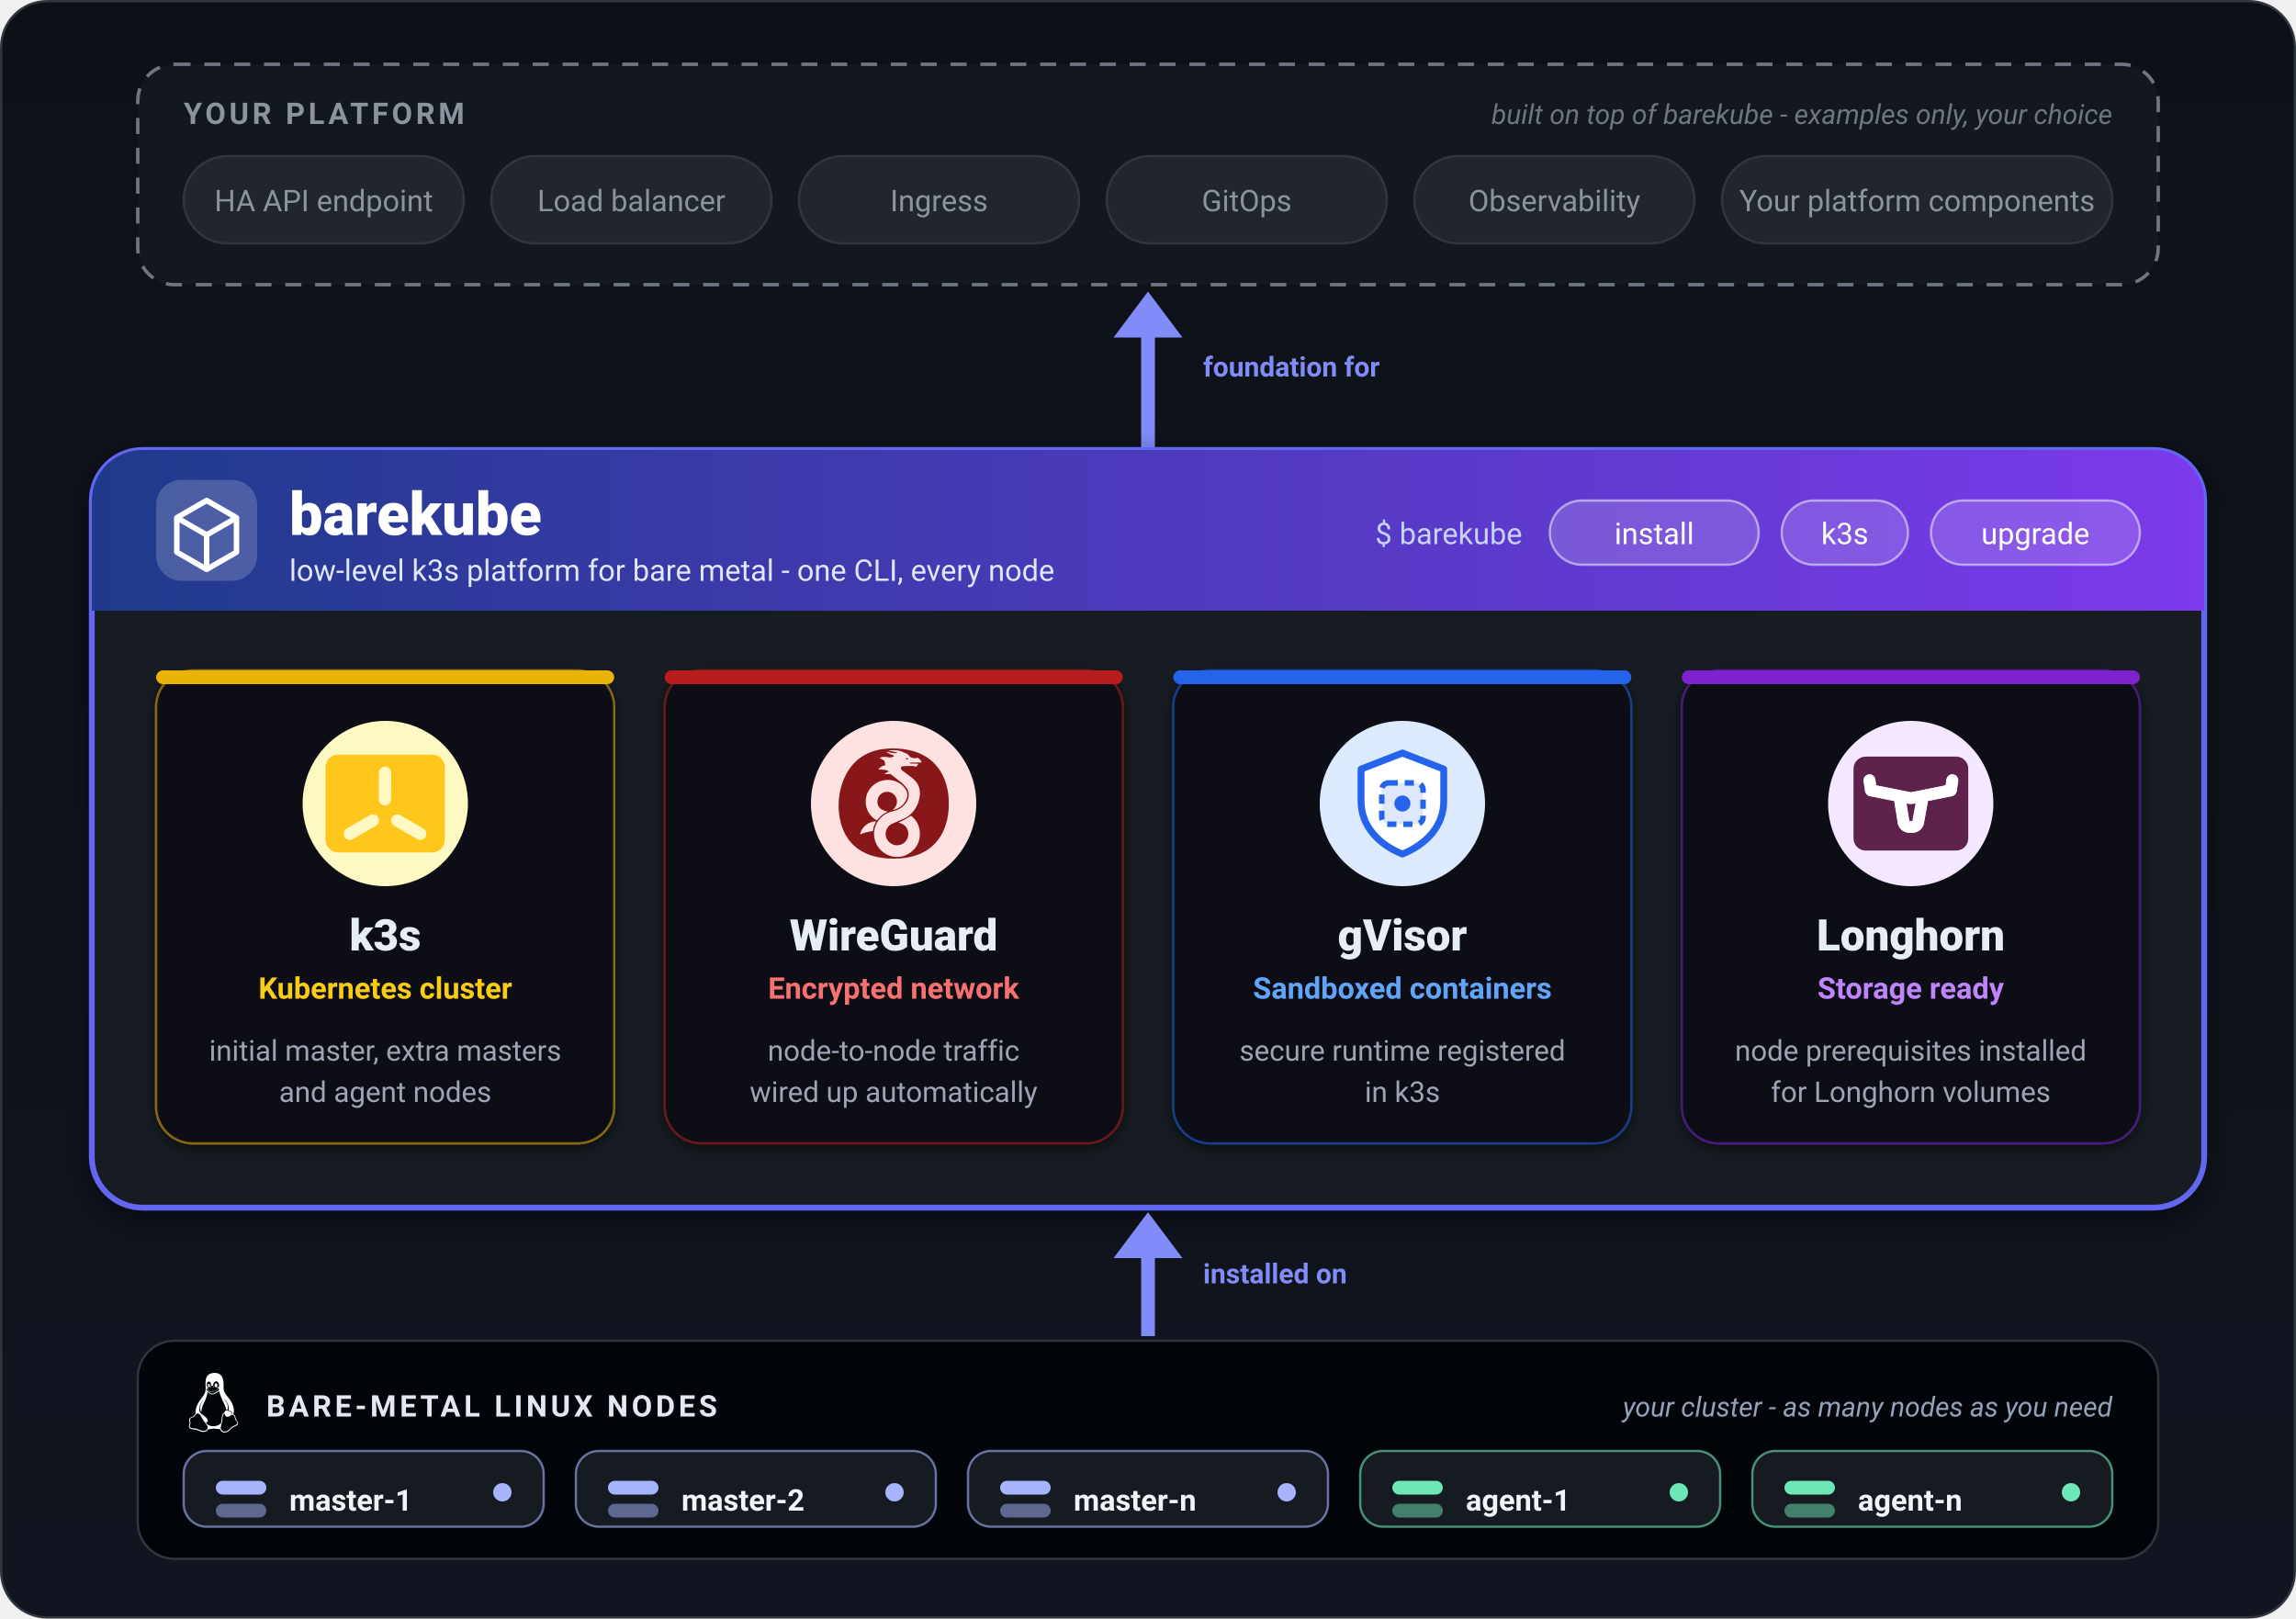
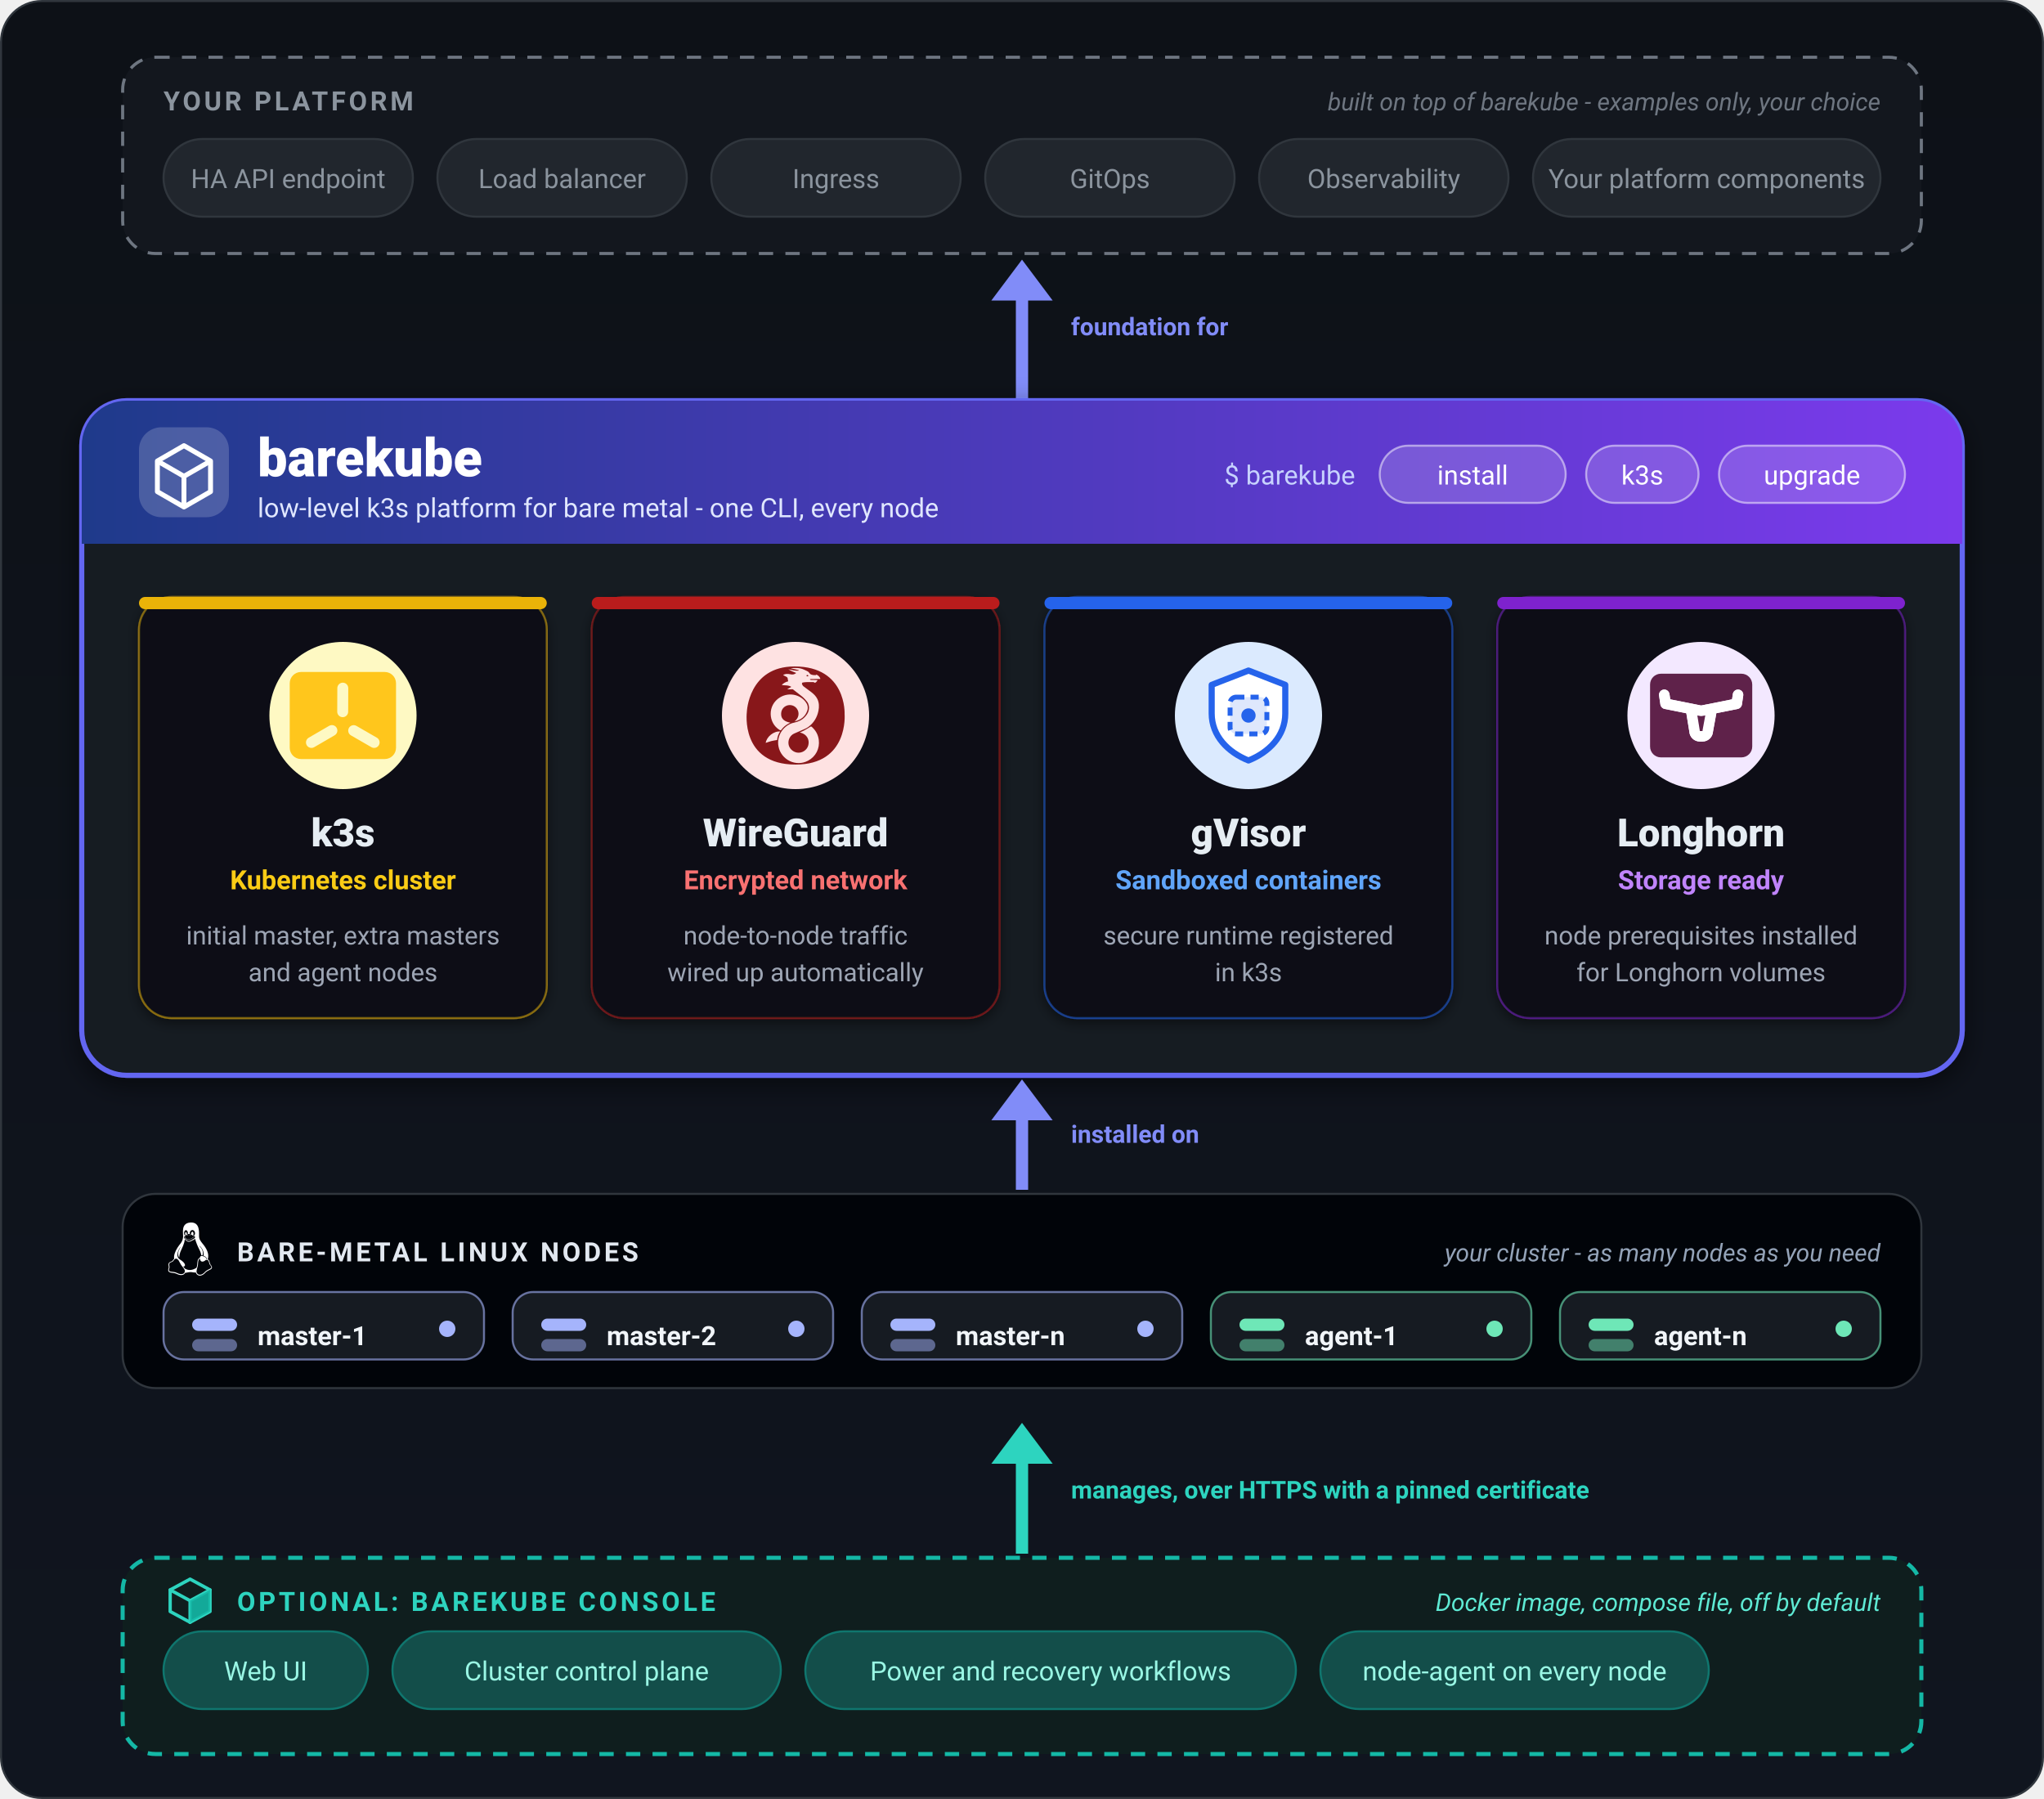
- <svg xmlns="http://www.w3.org/2000/svg" viewBox="0 0 1000 705" width="1000" height="705" role="img" aria-labelledby="t d">
+ <svg xmlns="http://www.w3.org/2000/svg" viewBox="0 0 1000 880" width="1000" height="880" role="img" aria-labelledby="t d">
  <defs>
    <linearGradient id="hdr" x1="0" y1="0" x2="1" y2="0">
      <stop offset="0" stop-color="#1e3a8a" />
      <stop offset="1" stop-color="#7c3aed" />
    </linearGradient>
    <linearGradient id="bg" x1="0" y1="0" x2="0" y2="1">
      <stop offset="0" stop-color="#0d1117" />
      <stop offset="1" stop-color="#10151f" />
    </linearGradient>
    <filter id="sh" x="-10%" y="-10%" width="120%" height="130%">
      <feDropShadow dx="0" dy="4" stdDeviation="6" flood-color="#000000" flood-opacity="0.5" />
    </filter>
    <filter id="shs" x="-10%" y="-10%" width="120%" height="130%">
      <feDropShadow dx="0" dy="2" stdDeviation="3" flood-color="#000000" flood-opacity="0.5" />
    </filter>
    <style>text{font-family:-apple-system,"Segoe UI",Roboto,Helvetica,Arial,sans-serif}</style>
  </defs>
-   <rect x="0.5" y="0.5" width="999" height="704" rx="20" fill="url(#bg)" stroke="#30363d" />
+   <rect x="0.5" y="0.5" width="999" height="879" rx="20" fill="url(#bg)" stroke="#30363d" />
  <rect x="60" y="28" width="880" height="96" rx="16" fill="#161b22" fill-opacity="0.7" stroke="#6e7681" stroke-width="1.5" stroke-dasharray="7 6" />
  <text x="80" y="54" font-size="13" font-weight="700" letter-spacing="1.5" fill="#8b949e">YOUR PLATFORM</text>
  <text x="920" y="54" text-anchor="end" font-size="12" fill="#6e7681" font-style="italic">built on top of barekube - examples only, your choice</text>
  <rect x="80" y="68" width="122" height="38" rx="19" fill="#21262d" stroke="#30363d" />
  <text x="141.0" y="92" text-anchor="middle" font-size="13" fill="#8b949e">HA API endpoint</text>
  <rect x="214" y="68" width="122" height="38" rx="19" fill="#21262d" stroke="#30363d" />
  <text x="275.0" y="92" text-anchor="middle" font-size="13" fill="#8b949e">Load balancer</text>
  <rect x="348" y="68" width="122" height="38" rx="19" fill="#21262d" stroke="#30363d" />
  <text x="409.0" y="92" text-anchor="middle" font-size="13" fill="#8b949e">Ingress</text>
  <rect x="482" y="68" width="122" height="38" rx="19" fill="#21262d" stroke="#30363d" />
  <text x="543.0" y="92" text-anchor="middle" font-size="13" fill="#8b949e">GitOps</text>
  <rect x="616" y="68" width="122" height="38" rx="19" fill="#21262d" stroke="#30363d" />
  <text x="677.0" y="92" text-anchor="middle" font-size="13" fill="#8b949e">Observability</text>
  <rect x="750" y="68" width="170" height="38" rx="19" fill="#21262d" stroke="#30363d" />
  <text x="835.0" y="92" text-anchor="middle" font-size="13" fill="#8b949e">Your platform components</text>
  <path d="M497.0 198 V147 H485 L500 127 L515 147 H503.0 V198 Z" fill="#818cf8" />
  <text x="524" y="164" font-size="12" fill="#818cf8" font-weight="600">foundation for</text>
  <rect x="40" y="196" width="920" height="330" rx="22" fill="#161b22" stroke="#6366f1" stroke-width="2.5" filter="url(#sh)" />
  <path d="M40 218 a22 22 0 0 1 22 -22 h876 a22 22 0 0 1 22 22 v48 h-920 z" fill="url(#hdr)" />
  <g transform="translate(68,209)">
    <rect width="44" height="44" rx="11" fill="#fff" fill-opacity="0.18" />
    <path d="M22 9 L35 16.5 V31.5 L22 39 L9 31.5 V16.5 Z" fill="none" stroke="#fff" stroke-width="2.4" stroke-linejoin="round" />
    <path d="M9 16.5 L22 24 L35 16.5 M22 24 V39" fill="none" stroke="#fff" stroke-width="2.4" stroke-linejoin="round" />
  </g>
  <text x="126" y="233" font-size="26" font-weight="800" fill="#fff">barekube</text>
  <text x="126" y="253" font-size="13" fill="#e0e7ff">low-level k3s platform for bare metal - one CLI, every node</text>
  <rect x="841" y="218" width="91" height="28" rx="14" fill="#fff" fill-opacity="0.16" stroke="#fff" stroke-opacity="0.5" />
  <text x="886.5" y="237" text-anchor="middle" font-size="13" font-family="ui-monospace,Menlo,Consolas,monospace" fill="#fff">upgrade</text>
  <rect x="776" y="218" width="55" height="28" rx="14" fill="#fff" fill-opacity="0.16" stroke="#fff" stroke-opacity="0.5" />
  <text x="803.5" y="237" text-anchor="middle" font-size="13" font-family="ui-monospace,Menlo,Consolas,monospace" fill="#fff">k3s</text>
  <rect x="675" y="218" width="91" height="28" rx="14" fill="#fff" fill-opacity="0.16" stroke="#fff" stroke-opacity="0.5" />
  <text x="720.5" y="237" text-anchor="middle" font-size="13" font-family="ui-monospace,Menlo,Consolas,monospace" fill="#fff">install</text>
  <text x="663" y="237" text-anchor="end" font-size="13" font-family="ui-monospace,Menlo,Consolas,monospace" fill="#c7d2fe">$ barekube</text>
  <g filter="url(#shs)">
    <rect x="68.0" y="292" width="199.5" height="206" rx="16" fill="#0d1117" stroke="#eab308" stroke-opacity="0.5" />
  </g>
  <rect x="68.0" y="292" width="199.5" height="6" rx="3" fill="#eab308" />
  <circle cx="167.8" cy="350" r="36" fill="#fef9c3" />
  <svg x="141.75" y="324" width="52" height="52" viewBox="0 0 194.256 159.089" preserveAspectRatio="xMidYMid meet">
    <path fill="#ffc61c" d="M173.695,0H20.561A20.621,20.621,0,0,0-0,20.561V138.528a20.621,20.621,0,0,0,20.561,20.561H173.695a20.621,20.621,0,0,0,20.561-20.561V20.561A20.621,20.621,0,0,0,173.695,0ZM82.083,115.687,44.711,137.405a10,10,0,1,1-10.049-17.292L72.034,98.395a10,10,0,1,1,10.049,17.292ZM96.785,82.598h-.045A10,10,0,0,1,86.784,72.554l.188-43.053a10.001,10.001,0,0,1,9.999-9.957h.045a10,10,0,0,1,9.956,10.043l-.188,43.053A10.001,10.001,0,0,1,96.785,82.598Zm66.125,51.157a9.996,9.996,0,0,1-13.66,3.66l-37.427-21.608a10,10,0,0,1,10-17.32l37.427,21.608A9.999,9.999,0,0,1,162.91,133.755Z" />
  </svg>
  <text x="167.8" y="414" text-anchor="middle" font-size="19" font-weight="800" fill="#e6edf3">k3s</text>
  <text x="167.8" y="435" text-anchor="middle" font-size="13" font-weight="600" fill="#facc15">Kubernetes cluster</text>
  <text x="167.8" y="462" text-anchor="middle" font-size="12.5" fill="#9da5b4">initial master, extra masters</text>
  <text x="167.8" y="480" text-anchor="middle" font-size="12.5" fill="#9da5b4">and agent nodes</text>
  <g filter="url(#shs)">
    <rect x="289.5" y="292" width="199.5" height="206" rx="16" fill="#0d1117" stroke="#b91c1c" stroke-opacity="0.5" />
  </g>
  <rect x="289.5" y="292" width="199.5" height="6" rx="3" fill="#b91c1c" />
  <circle cx="389.2" cy="350" r="36" fill="#fee2e2" />
  <svg x="365.25" y="326" width="48" height="48" viewBox="0 0 24 24" preserveAspectRatio="xMidYMid meet">
    <path fill="#88171a" fill-rule="evenodd" d="M23.98 11.645S24.533 0 11.735 0C.418 0 .064 11.17.064 11.17S-1.6 24 11.997 24C25.04 24 23.98 11.645 23.98 11.645zM8.155 7.576c2.4-1.47 5.469-.571 6.618 1.638.218.419.246 1.063.108 1.503-.477 1.516-1.601 2.366-3.145 2.728.455-.39.817-.832.933-1.442a2.112 2.112 0 0 0-.364-1.677 2.14 2.14 0 0 0-2.465-.75c-.95.36-1.47 1.228-1.377 2.294.087.99.839 1.632 2.245 1.876-.21.111-.372.193-.53.281a5.113 5.113 0 0 0-1.644 1.43c-.143.192-.24.208-.458.075-2.827-1.729-3.009-6.067.078-7.956zM6.04 18.258c-.455.116-.895.286-1.359.438.227-1.532 2.021-2.943 3.539-2.782a3.91 3.91 0 0 0-.74 2.072c-.504.093-.98.155-1.44.272zM15.703 3.3c.448.017.898.01 1.347.02a2.324 2.324 0 0 1 .334.047 3.249 3.249 0 0 1-.34.434c-.16.15-.341.296-.573.069-.055-.055-.187-.042-.283-.044-.447-.005-.894-.02-1.34-.003a8.323 8.323 0 0 0-1.154.118c-.072.013-.178.25-.146.338.078.207.191.435.359.567.619.49 1.277.928 1.9 1.413.604.472 1.167.99 1.51 1.7.446.928.46 1.9.267 2.877-.322 1.63-1.147 2.98-2.483 3.962-.538.395-1.205.62-1.821.903-.543.25-1.1.465-1.644.712-.98.446-1.53 1.51-1.369 2.615.149 1.015 1.04 1.862 2.059 2.037 1.223.21 2.486-.586 2.785-1.83.336-1.397-.423-2.646-1.845-3.024l-.256-.066c.38-.17.708-.291 1.012-.458q.793-.437 1.558-.925c.15-.096.231-.096.36.014.977.846 1.56 1.898 1.724 3.187.27 2.135-.74 4.096-2.646 5.101-2.948 1.555-6.557-.215-7.208-3.484-.558-2.8 1.418-5.34 3.797-5.83 1.023-.211 1.958-.637 2.685-1.425.47-.508.697-.944.775-1.141a3.165 3.165 0 0 0 .217-1.158 2.71 2.71 0 0 0-.237-.992c-.248-.566-1.2-1.466-1.435-1.656l-2.24-1.754c-.079-.065-.168-.06-.36-.047-.23.016-.815.048-1.067-.018.204-.155.76-.38 1-.56-.726-.49-1.554-.314-2.315-.46.176-.328 1.046-.831 1.541-.888a7.323 7.323 0 0 0-.135-.822c-.03-.111-.154-.22-.263-.283-.262-.154-.541-.281-.843-.434a1.755 1.755 0 0 1 .906-.28 3.385 3.385 0 0 1 .908.088c.54.123.97.042 1.399-.324-.338-.136-.676-.26-1.003-.407a9.843 9.843 0 0 1-.942-.493c.85.118 1.671.437 2.54.32l.022-.118-2.018-.47c1.203-.11 2.323-.128 3.384.388.299.146.61.266.897.432.14.08.233.24.348.365.09.098.164.23.276.29.424.225.89.234 1.366.223l.01-.16c.479.15 1.017.702 1.017 1.105-.776 0-1.55-.003-2.325.004-.083 0-.165.061-.247.094.078.046.155.128.235.131z M14.703 2.153a.118.118 0 0 0-.016.19.179.179 0 0 0 .246.065c.075-.038.148-.078.238-.125-.072-.062-.13-.114-.19-.163-.106-.087-.193-.032-.278.033z" />
  </svg>
  <text x="389.2" y="414" text-anchor="middle" font-size="19" font-weight="800" fill="#e6edf3">WireGuard</text>
  <text x="389.2" y="435" text-anchor="middle" font-size="13" font-weight="600" fill="#f87171">Encrypted network</text>
  <text x="389.2" y="462" text-anchor="middle" font-size="12.5" fill="#9da5b4">node-to-node traffic</text>
  <text x="389.2" y="480" text-anchor="middle" font-size="12.5" fill="#9da5b4">wired up automatically</text>
  <g filter="url(#shs)">
    <rect x="511.0" y="292" width="199.5" height="206" rx="16" fill="#0d1117" stroke="#2563eb" stroke-opacity="0.5" />
  </g>
  <rect x="511.0" y="292" width="199.5" height="6" rx="3" fill="#2563eb" />
  <circle cx="610.8" cy="350" r="36" fill="#dbeafe" />
  <g transform="translate(586.8,326)">
    <path d="M24 2 L42 9 V23 C42 34 34 42 24 46 C14 42 6 34 6 23 V9 Z" fill="#fff" stroke="#2563eb" stroke-width="3" stroke-linejoin="round" />
    <rect x="15" y="15" width="18" height="18" rx="3" fill="#2563eb" fill-opacity="0.15" stroke="#2563eb" stroke-width="2.4" stroke-dasharray="4 3" />
    <circle cx="24" cy="24" r="3.5" fill="#2563eb" />
  </g>
  <text x="610.8" y="414" text-anchor="middle" font-size="19" font-weight="800" fill="#e6edf3">gVisor</text>
  <text x="610.8" y="435" text-anchor="middle" font-size="13" font-weight="600" fill="#60a5fa">Sandboxed containers</text>
  <text x="610.8" y="462" text-anchor="middle" font-size="12.5" fill="#9da5b4">secure runtime registered</text>
  <text x="610.8" y="480" text-anchor="middle" font-size="12.5" fill="#9da5b4">in k3s</text>
  <g filter="url(#shs)">
    <rect x="732.5" y="292" width="199.5" height="206" rx="16" fill="#0d1117" stroke="#7e22ce" stroke-opacity="0.5" />
  </g>
  <rect x="732.5" y="292" width="199.5" height="6" rx="3" fill="#7e22ce" />
  <circle cx="832.2" cy="350" r="36" fill="#f3e8ff" />
  <svg x="806.25" y="324" width="52" height="52" viewBox="0 0 356.98 294.48" preserveAspectRatio="xMidYMid meet">
    <path fill="#5f224a" d="M313.862,6.87H43.379A36.423,36.423,0,0,0,7.062,43.186V251.554A36.423,36.423,0,0,0,43.379,287.87h270.483a36.423,36.423,0,0,0,36.316-36.316V43.186A36.423,36.423,0,0,0,313.862,6.87Zm6.106,73.418-.004.027L315.545,110.342a17.664,17.664,0,0,1-14.017,14.75L229.697,139.433c-.012.072-.015.143-.028.215L218.424,201.205a35.373,35.373,0,0,1-35.278,33.459H174.092a35.372,35.372,0,0,1-35.288-33.662l-9.964-61.309L55.712,125.092A17.664,17.664,0,0,1,41.695,110.342L37.276,80.315A17.663,17.663,0,0,1,72.226,75.171l2.606,17.715L178.62,113.607,282.408,92.886,285.014,75.171a17.663,17.663,0,1,1,34.954,5.117Z" />
    <path fill="#fff" d="M305.05,60.253A17.663,17.663,0,0,0,285.014,75.171l-2.606,17.715L178.62,113.607,74.832,92.886,72.226,75.171a17.663,17.663,0,0,0-34.95,5.144L41.695,110.342a17.664,17.664,0,0,0,14.017,14.75l73.128,14.6,9.964,61.309a35.372,35.372,0,0,0,35.288,33.662h9.054A35.373,35.373,0,0,0,218.424,201.205L229.669,139.648c.013-.072.016-.143.028-.215l71.831-14.341a17.664,17.664,0,0,0,14.017-14.75l4.419-30.027.004-.027A17.663,17.663,0,0,0,305.05,60.253ZM183.434,196.163a17.66,17.66,0,0,0-.288,3.175h-9.054a17.532,17.532,0,0,0-.229-2.834l-8.034-49.427,9.333,1.863a17.681,17.681,0,0,0,6.917,0l10.361-2.069Z" />
    <path fill="#5f224a" d="M178.62,149.282a17.679,17.679,0,0,1-3.458-.342l-9.333-1.863,8.034,49.427a17.532,17.532,0,0,1,.229,2.834h9.054a17.66,17.66,0,0,1,.288-3.175l9.005-49.291-10.361,2.069A17.679,17.679,0,0,1,178.62,149.282Z" />
  </svg>
  <text x="832.2" y="414" text-anchor="middle" font-size="19" font-weight="800" fill="#e6edf3">Longhorn</text>
  <text x="832.2" y="435" text-anchor="middle" font-size="13" font-weight="600" fill="#c084fc">Storage ready</text>
  <text x="832.2" y="462" text-anchor="middle" font-size="12.5" fill="#9da5b4">node prerequisites installed</text>
  <text x="832.2" y="480" text-anchor="middle" font-size="12.5" fill="#9da5b4">for Longhorn volumes</text>
  <path d="M497.0 582 V548 H485 L500 528 L515 548 H503.0 V582 Z" fill="#818cf8" />
  <text x="524" y="559" font-size="12" fill="#818cf8" font-weight="600">installed on</text>
  <rect x="60" y="584" width="880" height="95" rx="16" fill="#010409" stroke="#30363d" />
  <svg x="80" y="598" width="26" height="26" viewBox="0 0 24 24" preserveAspectRatio="xMidYMid meet">
    <path fill="#fff" d="M12.504 0c-.155 0-.315.008-.48.021-4.226.333-3.105 4.807-3.17 6.298-.076 1.092-.3 1.953-1.05 3.02-.885 1.051-2.127 2.75-2.716 4.521-.278.832-.41 1.684-.287 2.489a.424.424 0 00-.11.135c-.26.268-.45.6-.663.839-.199.199-.485.267-.797.4-.313.136-.658.269-.864.68-.09.189-.136.394-.132.602 0 .199.027.4.055.536.058.399.116.728.04.97-.249.68-.28 1.145-.106 1.484.174.334.535.47.94.601.81.2 1.91.135 2.774.6.926.466 1.866.67 2.616.47.526-.116.97-.464 1.208-.946.587-.003 1.23-.269 2.26-.334.699-.058 1.574.267 2.577.2.025.134.063.198.114.333l.003.003c.391.778 1.113 1.132 1.884 1.071.771-.06 1.592-.536 2.257-1.306.631-.765 1.683-1.084 2.378-1.503.348-.199.629-.469.649-.853.023-.4-.2-.811-.714-1.376v-.097l-.003-.003c-.17-.2-.25-.535-.338-.926-.085-.401-.182-.786-.492-1.046h-.003c-.059-.054-.123-.067-.188-.135a.357.357 0 00-.19-.064c.431-1.278.264-2.55-.173-3.694-.533-1.41-1.465-2.638-2.175-3.483-.796-1.005-1.576-1.957-1.56-3.368.026-2.152.236-6.133-3.544-6.139zm.529 3.405h.013c.213 0 .396.062.584.198.19.135.33.332.438.533.105.259.158.459.166.724 0-.02.006-.04.006-.06v.105a.086.086 0 01-.004-.021l-.004-.024a1.807 1.807 0 01-.15.706.953.953 0 01-.213.335.71.71 0 00-.088-.042c-.104-.045-.198-.064-.284-.133a1.312 1.312 0 00-.22-.066c.05-.06.146-.133.183-.198.053-.128.082-.264.088-.402v-.02a1.21 1.21 0 00-.061-.4c-.045-.134-.101-.2-.183-.333-.084-.066-.167-.132-.267-.132h-.016c-.093 0-.176.03-.262.132a.8.8 0 00-.205.334 1.18 1.18 0 00-.09.4v.019c.002.089.008.179.02.267-.193-.067-.438-.135-.607-.202a1.635 1.635 0 01-.018-.2v-.02a1.772 1.772 0 01.15-.768c.082-.22.232-.406.43-.533a.985.985 0 01.594-.2zm-2.962.059h.036c.142 0 .27.048.399.135.146.129.264.288.344.465.09.199.14.4.153.667v.004c.007.134.006.2-.002.266v.08c-.03.007-.056.018-.083.024-.152.055-.274.135-.393.2.012-.09.013-.18.003-.267v-.015c-.012-.133-.04-.2-.082-.333a.613.613 0 00-.166-.267.248.248 0 00-.183-.064h-.021c-.071.006-.13.04-.186.132a.552.552 0 00-.12.27.944.944 0 00-.023.33v.015c.012.135.037.2.08.334.046.134.098.2.166.268.01.009.02.018.034.024-.07.057-.117.07-.176.136a.304.304 0 01-.131.068 2.62 2.62 0 01-.275-.402 1.772 1.772 0 01-.155-.667 1.759 1.759 0 01.08-.668 1.43 1.43 0 01.283-.535c.128-.133.26-.2.418-.2zm1.37 1.706c.332 0 .733.065 1.216.399.293.2.523.269 1.052.468h.003c.255.136.405.266.478.399v-.131a.571.571 0 01.016.47c-.123.31-.516.643-1.063.842v.002c-.268.135-.501.333-.775.465-.276.135-.588.292-1.012.267a1.139 1.139 0 01-.448-.067 3.566 3.566 0 01-.322-.198c-.195-.135-.363-.332-.612-.465v-.005h-.005c-.4-.246-.616-.512-.686-.71-.07-.268-.005-.47.193-.6.224-.135.38-.271.483-.336.104-.074.143-.102.176-.131h.002v-.003c.169-.202.436-.47.839-.601.139-.036.294-.065.466-.065zm2.8 2.142c.358 1.417 1.196 3.475 1.735 4.473.286.534.855 1.659 1.102 3.024.156-.005.33.018.513.064.646-1.671-.546-3.467-1.089-3.966-.22-.2-.232-.335-.123-.335.59.534 1.365 1.572 1.646 2.757.13.535.16 1.104.021 1.67.067.028.135.06.205.067 1.032.534 1.413.938 1.23 1.537v-.043c-.06-.003-.12 0-.18 0h-.016c.151-.467-.182-.825-1.065-1.224-.915-.4-1.646-.336-1.77.465-.008.043-.013.066-.018.135-.068.023-.139.053-.209.064-.43.268-.662.669-.793 1.187-.13.533-.17 1.156-.205 1.869v.003c-.02.334-.17.838-.319 1.35-1.5 1.072-3.58 1.538-5.348.334a2.645 2.645 0 00-.402-.533 1.45 1.45 0 00-.275-.333c.182 0 .338-.03.465-.067a.615.615 0 00.314-.334c.108-.267 0-.697-.345-1.163-.345-.467-.931-.995-1.788-1.521-.63-.4-.986-.87-1.15-1.396-.165-.534-.143-1.085-.015-1.645.245-1.07.873-2.11 1.274-2.763.107-.065.037.135-.408.974-.396.751-1.14 2.497-.122 3.854a8.123 8.123 0 01.647-2.876c.564-1.278 1.743-3.504 1.836-5.268.048.036.217.135.289.202.218.133.38.333.59.465.21.201.477.335.876.335.039.003.075.006.11.006.412 0 .73-.134.997-.268.29-.134.52-.334.74-.4h.005c.467-.135.835-.402 1.044-.7zm2.185 8.958c.037.6.343 1.245.882 1.377.588.134 1.434-.333 1.791-.765l.211-.01c.315-.007.577.01.847.268l.003.003c.208.199.305.53.391.876.085.4.154.78.409 1.066.486.527.645.906.636 1.14l.003-.007v.018l-.003-.012c-.015.262-.185.396-.498.595-.63.401-1.746.712-2.457 1.57-.618.737-1.37 1.14-2.036 1.191-.664.053-1.237-.2-1.574-.898l-.005-.003c-.21-.4-.12-1.025.056-1.69.176-.668.428-1.344.463-1.897.037-.714.076-1.335.195-1.814.12-.465.308-.797.641-.984l.045-.022zm-10.814.049h.01c.053 0 .105.005.157.014.376.055.706.333 1.023.752l.91 1.664.003.003c.243.533.754 1.064 1.189 1.637.434.598.77 1.131.729 1.57v.006c-.057.744-.48 1.148-1.125 1.294-.645.135-1.52.002-2.395-.464-.968-.536-2.118-.469-2.857-.602-.369-.066-.61-.2-.723-.4-.11-.2-.113-.602.123-1.23v-.004l.002-.003c.117-.334.03-.752-.027-1.118-.055-.401-.083-.71.043-.94.16-.334.396-.4.69-.533.294-.135.64-.202.915-.47h.002v-.002c.256-.268.445-.601.668-.838.19-.201.38-.336.663-.336zm7.159-9.074c-.435.201-.945.535-1.488.535-.542 0-.97-.267-1.28-.466-.154-.134-.28-.268-.373-.335-.164-.134-.144-.333-.074-.333.109.016.129.134.199.2.096.066.215.2.36.333.292.2.68.467 1.167.467.485 0 1.053-.267 1.398-.466.195-.135.445-.334.648-.467.156-.136.149-.267.279-.267.128.016.034.134-.147.332a8.097 8.097 0 01-.69.468zm-1.082-1.583V5.64c-.006-.02.013-.042.029-.05.074-.043.18-.027.26.004.063 0 .16.067.15.135-.006.049-.085.066-.135.066-.055 0-.092-.043-.141-.068-.052-.018-.146-.008-.163-.065zm-.551 0c-.02.058-.113.049-.166.066-.047.025-.086.068-.14.068-.05 0-.13-.02-.136-.068-.01-.066.088-.133.15-.133.08-.031.184-.047.259-.005.019.009.036.03.03.05v.02h.003z" />
  </svg>
  <text x="116" y="617" font-size="13" font-weight="700" letter-spacing="1.5" fill="#e2e8f0">BARE-METAL LINUX NODES</text>
  <text x="920" y="617" text-anchor="end" font-size="12" fill="#94a3b8" font-style="italic">your cluster - as many nodes as you need</text>
  <rect x="80.0" y="632" width="156.8" height="33" rx="10" fill="#161b22" stroke="#a5b4fc" stroke-opacity="0.6" />
  <rect x="94.0" y="645" width="22" height="6" rx="3" fill="#a5b4fc" />
  <rect x="94.0" y="655" width="22" height="6" rx="3" fill="#a5b4fc" fill-opacity="0.5" />
  <circle cx="218.8" cy="650" r="4" fill="#a5b4fc" />
  <text x="126.0" y="658" font-size="13" font-weight="700" fill="#f1f5f9">master-1</text>
  <rect x="250.8" y="632" width="156.8" height="33" rx="10" fill="#161b22" stroke="#a5b4fc" stroke-opacity="0.6" />
  <rect x="264.8" y="645" width="22" height="6" rx="3" fill="#a5b4fc" />
  <rect x="264.8" y="655" width="22" height="6" rx="3" fill="#a5b4fc" fill-opacity="0.5" />
  <circle cx="389.6" cy="650" r="4" fill="#a5b4fc" />
  <text x="296.8" y="658" font-size="13" font-weight="700" fill="#f1f5f9">master-2</text>
  <rect x="421.6" y="632" width="156.8" height="33" rx="10" fill="#161b22" stroke="#a5b4fc" stroke-opacity="0.6" />
  <rect x="435.6" y="645" width="22" height="6" rx="3" fill="#a5b4fc" />
  <rect x="435.6" y="655" width="22" height="6" rx="3" fill="#a5b4fc" fill-opacity="0.5" />
  <circle cx="560.4" cy="650" r="4" fill="#a5b4fc" />
  <text x="467.6" y="658" font-size="13" font-weight="700" fill="#f1f5f9">master-n</text>
  <rect x="592.4" y="632" width="156.8" height="33" rx="10" fill="#161b22" stroke="#6ee7b7" stroke-opacity="0.6" />
  <rect x="606.4" y="645" width="22" height="6" rx="3" fill="#6ee7b7" />
  <rect x="606.4" y="655" width="22" height="6" rx="3" fill="#6ee7b7" fill-opacity="0.5" />
  <circle cx="731.2" cy="650" r="4" fill="#6ee7b7" />
  <text x="638.4" y="658" font-size="13" font-weight="700" fill="#f1f5f9">agent-1</text>
  <rect x="763.2" y="632" width="156.8" height="33" rx="10" fill="#161b22" stroke="#6ee7b7" stroke-opacity="0.6" />
  <rect x="777.2" y="645" width="22" height="6" rx="3" fill="#6ee7b7" />
  <rect x="777.2" y="655" width="22" height="6" rx="3" fill="#6ee7b7" fill-opacity="0.5" />
  <circle cx="902.0" cy="650" r="4" fill="#6ee7b7" />
  <text x="809.2" y="658" font-size="13" font-weight="700" fill="#f1f5f9">agent-n</text>
+   <path d="M497.0 760 V716 H485 L500 696 L515 716 H503.0 V760 Z" fill="#2dd4bf" />
+   <text x="524" y="733" font-size="12" fill="#2dd4bf" font-weight="600">manages, over HTTPS with a pinned certificate</text>
+   <rect x="60" y="762" width="880" height="96" rx="16" fill="#0f1f1e" fill-opacity="0.9" stroke="#14b8a6" stroke-width="2" stroke-dasharray="7 6" />
+   <svg x="80" y="770" width="26" height="26" viewBox="0 0 32 32" fill="none" stroke="#2dd4bf" stroke-width="2" stroke-linejoin="round" stroke-linecap="round">
+     <path d="M16 3 28 9.5v13L16 29 4 22.5v-13z" />
+     <path d="M4 9.5 16 16l12-6.5M16 16v13" />
+     <path d="M16 16 28 9.5v13L16 29z" fill="#14b8a6" stroke="none" opacity=".9" />
+   </svg>
+   <text x="116" y="788" font-size="13" font-weight="700" letter-spacing="1.5" fill="#2dd4bf">OPTIONAL: BAREKUBE CONSOLE</text>
+   <text x="920" y="788" text-anchor="end" font-size="12" fill="#5eead4" font-style="italic">Docker image, compose file, off by default</text>
+   <rect x="80" y="798" width="100" height="38" rx="19" fill="#134e4a" stroke="#0f766e" />
+   <text x="130.0" y="822" text-anchor="middle" font-size="13" fill="#99f6e4">Web UI</text>
+   <rect x="192" y="798" width="190" height="38" rx="19" fill="#134e4a" stroke="#0f766e" />
+   <text x="287.0" y="822" text-anchor="middle" font-size="13" fill="#99f6e4">Cluster control plane</text>
+   <rect x="394" y="798" width="240" height="38" rx="19" fill="#134e4a" stroke="#0f766e" />
+   <text x="514.0" y="822" text-anchor="middle" font-size="13" fill="#99f6e4">Power and recovery workflows</text>
+   <rect x="646" y="798" width="190" height="38" rx="19" fill="#134e4a" stroke="#0f766e" />
+   <text x="741.0" y="822" text-anchor="middle" font-size="13" fill="#99f6e4">node-agent on every node</text>
</svg>
